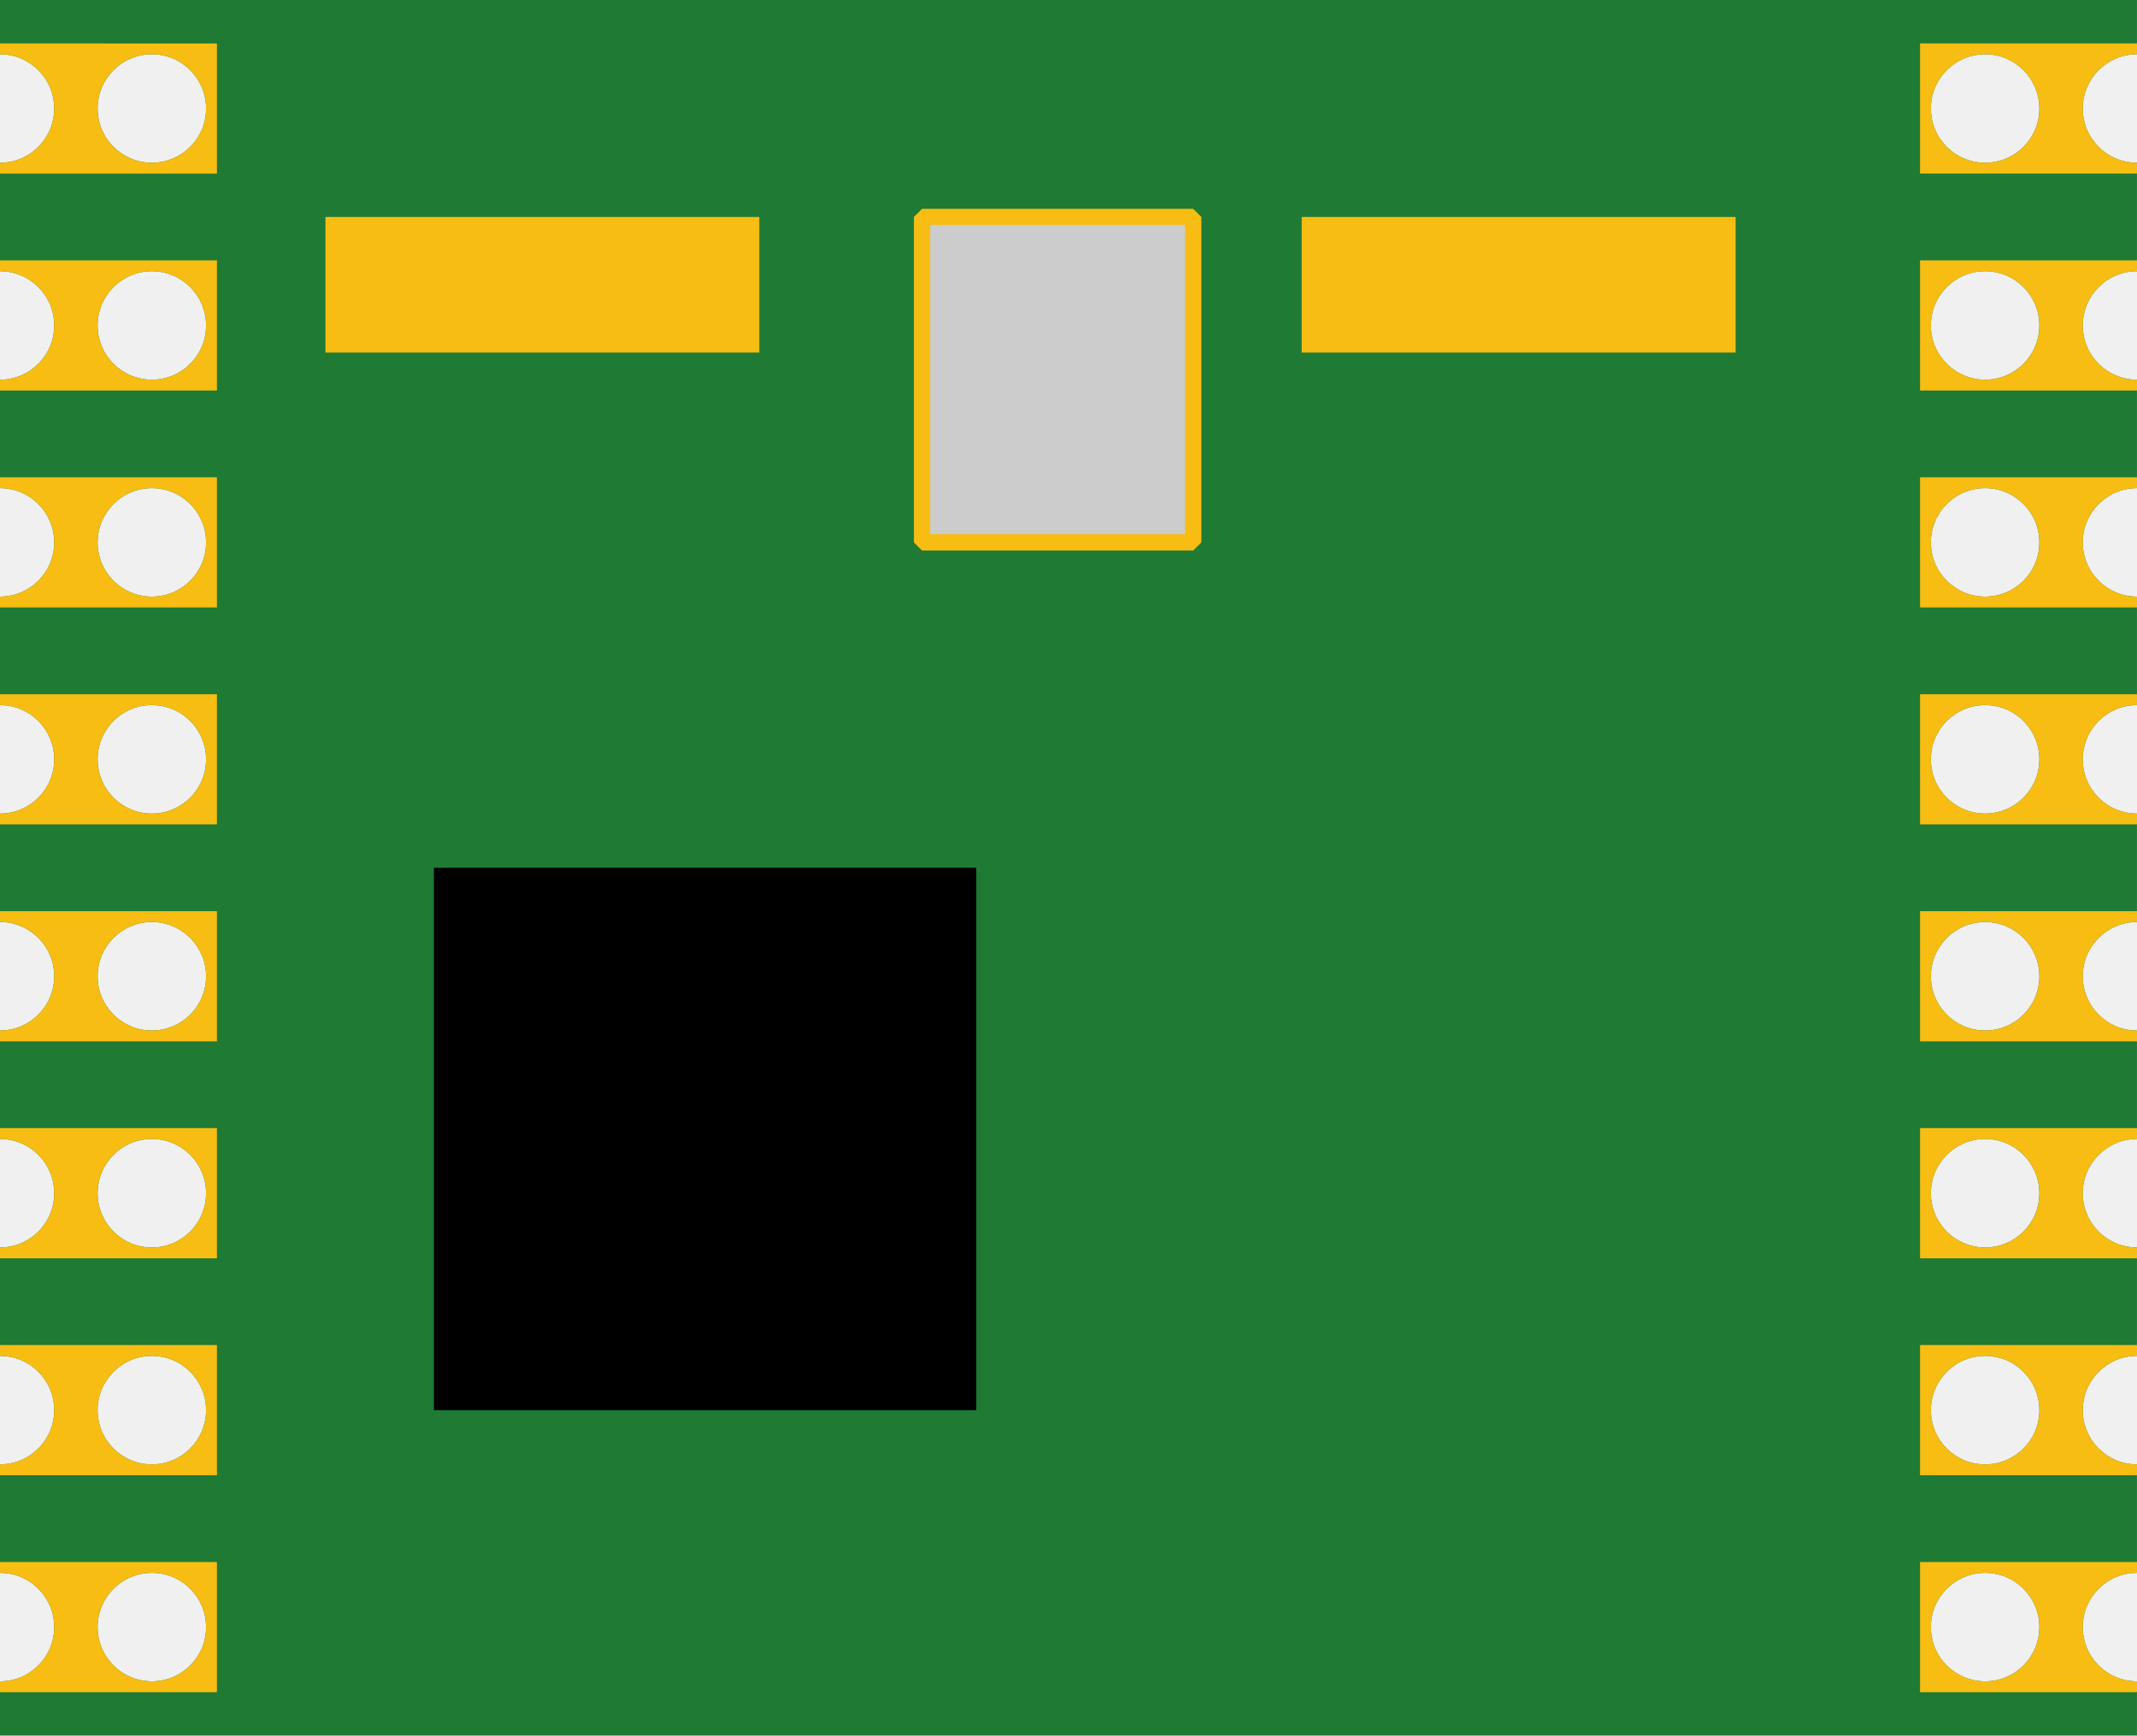
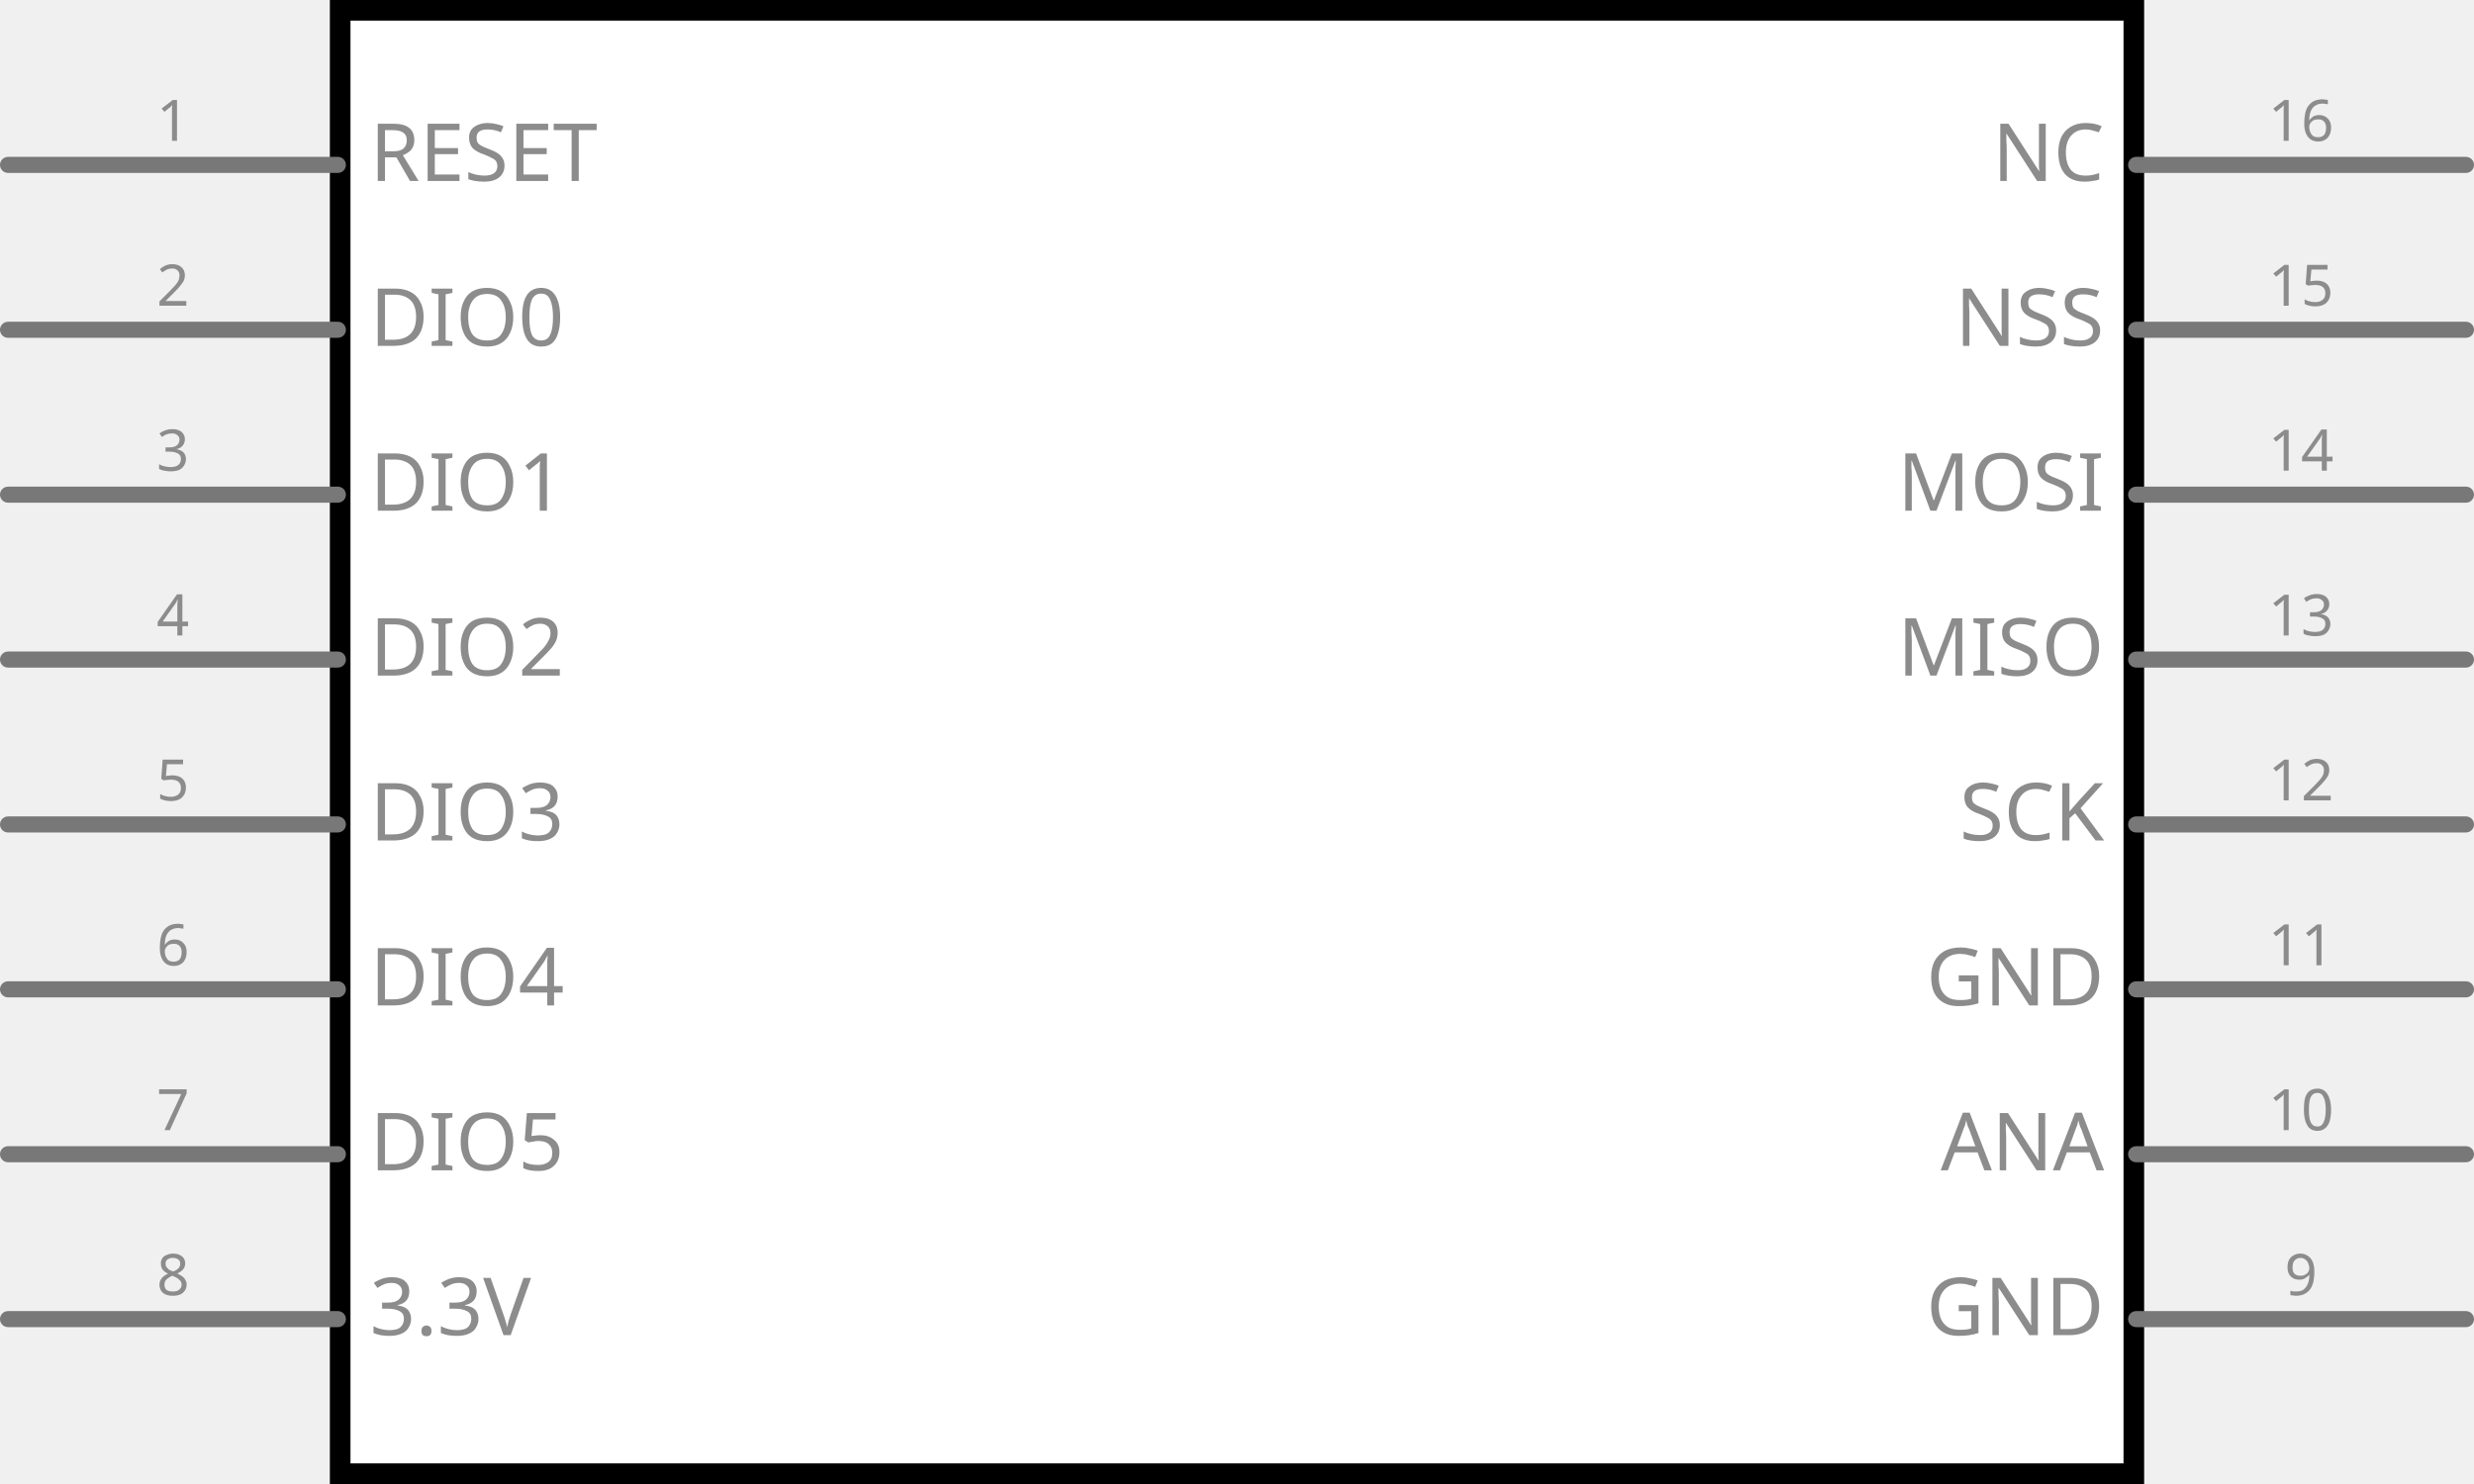
- <svg xmlns="http://www.w3.org/2000/svg" width="19.7mm" height="16mm" viewBox="0 0 19.7 16" version="1.1" id="svg8">
-   <defs id="defs2" />
-   <g id="layer1" transform="translate(-10.00021,-270.9998)">
-     <path style="fill:#1f7a34;fill-opacity:1;stroke-width:0.265" d="m 10,271 v 0.5 a 0.5,0.5 0 0 1 0.5,0.5 0.5,0.5 0 0 1 -0.5,0.5 v 1 a 0.5,0.5 0 0 1 0.5,0.5 0.5,0.5 0 0 1 -0.5,0.5 v 1 a 0.5,0.5 0 0 1 0.5,0.5 0.5,0.5 0 0 1 -0.5,0.5 v 1 a 0.5,0.5 0 0 1 0.5,0.5 0.5,0.5 0 0 1 -0.5,0.5 v 1 a 0.5,0.5 0 0 1 0.5,0.5 0.5,0.5 0 0 1 -0.5,0.5 v 1 a 0.5,0.5 0 0 1 0.5,0.5 0.5,0.5 0 0 1 -0.5,0.5 v 1 a 0.5,0.5 0 0 1 0.5,0.5 0.5,0.5 0 0 1 -0.5,0.5 v 1 a 0.5,0.5 0 0 1 0.5,0.5 0.5,0.5 0 0 1 -0.5,0.5 v 0.5 h 19.7 v -0.5 a 0.5,0.5 0 0 1 -0.5,-0.5 0.5,0.5 0 0 1 0.5,-0.5 v -1 a 0.5,0.5 0 0 1 -0.5,-0.5 0.5,0.5 0 0 1 0.5,-0.5 v -1 a 0.5,0.5 0 0 1 -0.5,-0.5 0.5,0.5 0 0 1 0.5,-0.5 v -1 a 0.5,0.5 0 0 1 -0.5,-0.5 0.5,0.5 0 0 1 0.5,-0.5 v -1 a 0.5,0.5 0 0 1 -0.5,-0.5 0.5,0.5 0 0 1 0.5,-0.5 v -1 a 0.5,0.5 0 0 1 -0.5,-0.5 0.5,0.5 0 0 1 0.5,-0.5 v -1 a 0.5,0.5 0 0 1 -0.5,-0.5 0.5,0.5 0 0 1 0.5,-0.5 v -1 a 0.5,0.5 0 0 1 -0.5,-0.5 0.5,0.5 0 0 1 0.5,-0.5 v -0.5 z m 1.4,0.5 a 0.5,0.5 0 0 1 0.5,0.5 0.5,0.5 0 0 1 -0.5,0.5 0.5,0.5 0 0 1 -0.5,-0.5 0.5,0.5 0 0 1 0.5,-0.5 z m 16.9,0 a 0.5,0.5 0 0 1 0.5,0.5 0.5,0.5 0 0 1 -0.5,0.5 0.5,0.5 0 0 1 -0.5,-0.5 0.5,0.5 0 0 1 0.5,-0.5 z m -16.9,2 a 0.5,0.5 0 0 1 0.5,0.5 0.5,0.5 0 0 1 -0.5,0.5 0.5,0.5 0 0 1 -0.5,-0.5 0.5,0.5 0 0 1 0.5,-0.5 z m 16.9,0 a 0.5,0.5 0 0 1 0.5,0.5 0.5,0.5 0 0 1 -0.5,0.5 0.5,0.5 0 0 1 -0.5,-0.5 0.5,0.5 0 0 1 0.5,-0.5 z m -16.9,2 a 0.5,0.5 0 0 1 0.5,0.5 0.5,0.5 0 0 1 -0.5,0.5 0.5,0.5 0 0 1 -0.5,-0.5 0.5,0.5 0 0 1 0.5,-0.5 z m 16.9,0 a 0.5,0.5 0 0 1 0.5,0.5 0.5,0.5 0 0 1 -0.5,0.5 0.5,0.5 0 0 1 -0.5,-0.5 0.5,0.5 0 0 1 0.5,-0.5 z m -16.9,2 a 0.5,0.5 0 0 1 0.5,0.5 0.5,0.5 0 0 1 -0.5,0.5 0.5,0.5 0 0 1 -0.5,-0.5 0.5,0.5 0 0 1 0.5,-0.5 z m 16.9,0 a 0.5,0.5 0 0 1 0.5,0.5 0.5,0.5 0 0 1 -0.5,0.5 0.5,0.5 0 0 1 -0.5,-0.5 0.5,0.5 0 0 1 0.5,-0.5 z m -16.9,2 a 0.5,0.5 0 0 1 0.5,0.5 0.5,0.5 0 0 1 -0.5,0.5 0.5,0.5 0 0 1 -0.5,-0.5 0.5,0.5 0 0 1 0.5,-0.5 z m 16.9,0 a 0.5,0.5 0 0 1 0.5,0.5 0.5,0.5 0 0 1 -0.5,0.5 0.5,0.5 0 0 1 -0.5,-0.5 0.5,0.5 0 0 1 0.5,-0.5 z m -16.9,2 a 0.5,0.5 0 0 1 0.5,0.5 0.5,0.5 0 0 1 -0.5,0.5 0.5,0.5 0 0 1 -0.5,-0.5 0.5,0.5 0 0 1 0.5,-0.5 z m 16.9,0 a 0.5,0.5 0 0 1 0.5,0.5 0.5,0.5 0 0 1 -0.5,0.5 0.5,0.5 0 0 1 -0.5,-0.5 0.5,0.5 0 0 1 0.5,-0.5 z m -16.9,2 a 0.5,0.5 0 0 1 0.5,0.5 0.5,0.5 0 0 1 -0.5,0.5 0.5,0.5 0 0 1 -0.5,-0.5 0.5,0.5 0 0 1 0.5,-0.5 z m 16.9,0 a 0.5,0.5 0 0 1 0.5,0.5 0.5,0.5 0 0 1 -0.5,0.5 0.5,0.5 0 0 1 -0.5,-0.5 0.5,0.5 0 0 1 0.5,-0.5 z m -16.9,2 a 0.5,0.5 0 0 1 0.5,0.5 0.5,0.5 0 0 1 -0.5,0.5 0.5,0.5 0 0 1 -0.5,-0.5 0.5,0.5 0 0 1 0.5,-0.5 z m 16.9,0 a 0.5,0.5 0 0 1 0.5,0.5 0.5,0.5 0 0 1 -0.5,0.5 0.5,0.5 0 0 1 -0.5,-0.5 0.5,0.5 0 0 1 0.5,-0.5 z" id="rect831" />
-     <g id="g1134" transform="matrix(1.000011,0,0,1,4.999946,-5)">
-       <path id="rect852-3-7-6" transform="matrix(0.2645833,0,0,0.2645833,0,247)" d="m 18.898,111.119 v 0.377 a 1.89,1.89 0 0 1 1.889,1.891 1.89,1.89 0 0 1 -1.889,1.889 v 0.379 h 7.559 v -4.535 z m 5.291,0.377 a 1.89,1.89 0 0 1 1.889,1.891 1.89,1.89 0 0 1 -1.889,1.889 1.89,1.89 0 0 1 -1.891,-1.889 1.89,1.89 0 0 1 1.891,-1.891 z" style="fill:#f7bd13;fill-opacity:1;stroke-width:1.095" />
-       <path id="rect852-3-7-6-2" d="m 5,278.4 v 0.1 a 0.5,0.5 0 0 1 0.5,0.5 0.5,0.5 0 0 1 -0.5,0.5 V 279.6 h 2 v -1.2 z m 1.4,0.1 A 0.5,0.5 0 0 1 6.9,279 0.5,0.5 0 0 1 6.4,279.5 0.5,0.5 0 0 1 5.9,279 0.5,0.5 0 0 1 6.4,278.5 Z" style="fill:#f7bd13;fill-opacity:1;stroke-width:0.29" />
-       <path id="rect852-3-7-6-0" d="m 5,280.4 v 0.1 a 0.5,0.5 0 0 1 0.5,0.5 0.5,0.5 0 0 1 -0.5,0.5 v 0.1 h 2 v -1.2 z m 1.4,0.1 a 0.5,0.5 0 0 1 0.5,0.5 0.5,0.5 0 0 1 -0.5,0.5 0.5,0.5 0 0 1 -0.5,-0.5 0.5,0.5 0 0 1 0.5,-0.5 z" style="fill:#f7bd13;fill-opacity:1;stroke-width:0.29" />
-       <path id="rect852-3-7-6-2-2" d="m 5,282.4 v 0.1 a 0.5,0.5 0 0 1 0.5,0.5 0.5,0.5 0 0 1 -0.5,0.5 V 283.6 h 2 v -1.2 z m 1.4,0.1 A 0.5,0.5 0 0 1 6.9,283 0.5,0.5 0 0 1 6.4,283.5 0.5,0.5 0 0 1 5.9,283 0.5,0.5 0 0 1 6.4,282.5 Z" style="fill:#f7bd13;fill-opacity:1;stroke-width:0.29" />
-       <path id="rect852-3-7-6-3" d="m 5,284.4 v 0.1 a 0.5,0.5 0 0 1 0.5,0.5 0.5,0.5 0 0 1 -0.5,0.5 v 0.1 h 2 v -1.2 z m 1.4,0.1 a 0.5,0.5 0 0 1 0.5,0.5 0.5,0.5 0 0 1 -0.5,0.5 0.5,0.5 0 0 1 -0.5,-0.5 0.5,0.5 0 0 1 0.5,-0.5 z" style="fill:#f7bd13;fill-opacity:1;stroke-width:0.29" />
-       <path id="rect852-3-7-6-2-7" d="m 5,286.4 v 0.1 a 0.5,0.5 0 0 1 0.5,0.5 0.5,0.5 0 0 1 -0.5,0.5 V 287.6 h 2 v -1.2 z m 1.4,0.1 A 0.5,0.5 0 0 1 6.9,287 0.5,0.5 0 0 1 6.4,287.5 0.5,0.5 0 0 1 5.9,287 0.5,0.5 0 0 1 6.4,286.5 Z" style="fill:#f7bd13;fill-opacity:1;stroke-width:0.29" />
-       <path id="rect852-3-7-6-0-5" d="m 5,288.4 v 0.1 a 0.5,0.5 0 0 1 0.5,0.5 0.5,0.5 0 0 1 -0.5,0.5 v 0.1 h 2 v -1.2 z m 1.4,0.1 a 0.5,0.5 0 0 1 0.5,0.5 0.5,0.5 0 0 1 -0.5,0.5 0.5,0.5 0 0 1 -0.5,-0.5 0.5,0.5 0 0 1 0.5,-0.5 z" style="fill:#f7bd13;fill-opacity:1;stroke-width:0.29" />
-       <path id="rect852-3-7-6-2-2-9" d="m 5,290.4 v 0.1 a 0.5,0.5 0 0 1 0.5,0.5 0.5,0.5 0 0 1 -0.5,0.5 V 291.6 h 2 v -1.2 z m 1.4,0.1 A 0.5,0.5 0 0 1 6.9,291 0.5,0.5 0 0 1 6.4,291.5 0.5,0.5 0 0 1 5.9,291 0.5,0.5 0 0 1 6.4,290.5 Z" style="fill:#f7bd13;fill-opacity:1;stroke-width:0.29" />
-       <path id="rect852-3-7-6-22" d="m 24.7,276.4 v 0.1 a 0.5,0.5 0 0 0 -0.5,0.5 0.5,0.5 0 0 0 0.5,0.5 v 0.1 h -2 v -1.2 z m -1.4,0.1 a 0.5,0.5 0 0 0 -0.5,0.5 0.5,0.5 0 0 0 0.5,0.5 0.5,0.5 0 0 0 0.5,-0.5 0.5,0.5 0 0 0 -0.5,-0.5 z" style="fill:#f7bd13;fill-opacity:1;stroke-width:0.29" />
-       <path id="rect852-3-7-6-2-8" d="m 24.7,278.4 v 0.1 A 0.5,0.5 0 0 0 24.2,279 0.5,0.5 0 0 0 24.7,279.5 V 279.6 h -2 v -1.2 z m -1.4,0.1 A 0.5,0.5 0 0 0 22.8,279 0.5,0.5 0 0 0 23.3,279.5 0.5,0.5 0 0 0 23.8,279 0.5,0.5 0 0 0 23.3,278.5 Z" style="fill:#f7bd13;fill-opacity:1;stroke-width:0.29" />
-       <path id="rect852-3-7-6-0-9" d="m 24.7,280.4 v 0.1 a 0.5,0.5 0 0 0 -0.5,0.5 0.5,0.5 0 0 0 0.5,0.5 v 0.1 h -2 v -1.2 z m -1.4,0.1 a 0.5,0.5 0 0 0 -0.5,0.5 0.5,0.5 0 0 0 0.5,0.5 0.5,0.5 0 0 0 0.5,-0.5 0.5,0.5 0 0 0 -0.5,-0.5 z" style="fill:#f7bd13;fill-opacity:1;stroke-width:0.29" />
-       <path id="rect852-3-7-6-2-2-7" d="m 24.7,282.4 v 0.1 A 0.5,0.5 0 0 0 24.2,283 0.5,0.5 0 0 0 24.7,283.5 V 283.6 h -2 v -1.2 z m -1.4,0.1 A 0.5,0.5 0 0 0 22.8,283 0.5,0.5 0 0 0 23.3,283.5 0.5,0.5 0 0 0 23.8,283 0.5,0.5 0 0 0 23.3,282.5 Z" style="fill:#f7bd13;fill-opacity:1;stroke-width:0.29" />
-       <path id="rect852-3-7-6-3-3" d="m 24.7,284.4 v 0.1 a 0.5,0.5 0 0 0 -0.5,0.5 0.5,0.5 0 0 0 0.5,0.5 v 0.1 h -2 v -1.2 z m -1.4,0.1 a 0.5,0.5 0 0 0 -0.5,0.5 0.5,0.5 0 0 0 0.5,0.5 0.5,0.5 0 0 0 0.5,-0.5 0.5,0.5 0 0 0 -0.5,-0.5 z" style="fill:#f7bd13;fill-opacity:1;stroke-width:0.29" />
-       <path id="rect852-3-7-6-2-7-6" d="m 24.7,286.4 v 0.1 A 0.5,0.5 0 0 0 24.2,287 0.5,0.5 0 0 0 24.7,287.5 V 287.6 h -2 v -1.2 z m -1.4,0.1 A 0.5,0.5 0 0 0 22.8,287 0.5,0.5 0 0 0 23.3,287.5 0.5,0.5 0 0 0 23.8,287 0.5,0.5 0 0 0 23.3,286.5 Z" style="fill:#f7bd13;fill-opacity:1;stroke-width:0.29" />
-       <path id="rect852-3-7-6-0-5-1" d="m 24.7,288.4 v 0.1 a 0.5,0.5 0 0 0 -0.5,0.5 0.5,0.5 0 0 0 0.5,0.5 v 0.1 h -2 v -1.2 z m -1.4,0.1 a 0.5,0.5 0 0 0 -0.5,0.5 0.5,0.5 0 0 0 0.5,0.5 0.5,0.5 0 0 0 0.5,-0.5 0.5,0.5 0 0 0 -0.5,-0.5 z" style="fill:#f7bd13;fill-opacity:1;stroke-width:0.29" />
-       <path id="rect852-3-7-6-2-2-9-2" d="m 24.7,290.4 v 0.1 A 0.5,0.5 0 0 0 24.2,291 0.5,0.5 0 0 0 24.7,291.5 V 291.6 h -2 v -1.2 z m -1.4,0.1 A 0.5,0.5 0 0 0 22.8,291 0.5,0.5 0 0 0 23.3,291.5 0.5,0.5 0 0 0 23.8,291 0.5,0.5 0 0 0 23.3,290.5 Z" style="fill:#f7bd13;fill-opacity:1;stroke-width:0.29" />
+ <svg xmlns="http://www.w3.org/2000/svg" version="1.2" width="1.5in" height="0.9in" viewBox="0 0 108 64.8" id="Layer_1">
+   <g id="schematic">
+     <rect width="78.3" height="63.9" stroke="#000000" x="14.85" y="0.45" stroke-width="0.9" fill="#FFFFFF" id="outline" />
+     <g id="pin-connectors">
+       <line x1="0.35" y1="7.2" x2="14.75" y2="7.2" id="pin1-connector" stroke="#787878" stroke-linecap="round" stroke-width="0.7" />
+       <line x1="0.35" y1="14.4" x2="14.75" y2="14.4" id="pin2-connector" stroke="#787878" stroke-linecap="round" stroke-width="0.7" />
+       <line x1="0.35" y1="21.6" x2="14.75" y2="21.6" id="pin3-connector" stroke="#787878" stroke-linecap="round" stroke-width="0.7" />
+       <line x1="0.35" y1="28.8" x2="14.75" y2="28.8" id="pin4-connector" stroke="#787878" stroke-linecap="round" stroke-width="0.7" />
+       <line x1="0.35" y1="36" x2="14.75" y2="36" id="pin5-connector" stroke="#787878" stroke-linecap="round" stroke-width="0.7" />
+       <line x1="0.35" y1="43.2" x2="14.75" y2="43.2" id="pin6-connector" stroke="#787878" stroke-linecap="round" stroke-width="0.7" />
+       <line x1="0.35" y1="50.4" x2="14.75" y2="50.4" id="pin7-connector" stroke="#787878" stroke-linecap="round" stroke-width="0.7" />
+       <line x1="0.35" y1="57.6" x2="14.75" y2="57.6" id="pin8-connector" stroke="#787878" stroke-linecap="round" stroke-width="0.7" />
+       <line x1="93.25" y1="57.6" x2="107.65" y2="57.6" id="pin9-connector" stroke="#787878" stroke-linecap="round" stroke-width="0.7" />
+       <line x1="93.25" y1="50.4" x2="107.65" y2="50.4" id="pin10-connector" stroke="#787878" stroke-linecap="round" stroke-width="0.7" />
+       <line x1="93.25" y1="43.2" x2="107.65" y2="43.2" id="pin11-connector" stroke="#787878" stroke-linecap="round" stroke-width="0.7" />
+       <line x1="93.25" y1="36" x2="107.65" y2="36" id="pin12-connector" stroke="#787878" stroke-linecap="round" stroke-width="0.7" />
+       <line x1="93.25" y1="28.8" x2="107.65" y2="28.8" id="pin13-connector" stroke="#787878" stroke-linecap="round" stroke-width="0.7" />
+       <line x1="93.25" y1="21.6" x2="107.65" y2="21.6" id="pin14-connector" stroke="#787878" stroke-linecap="round" stroke-width="0.7" />
+       <line x1="93.25" y1="14.4" x2="107.65" y2="14.4" id="pin15-connector" stroke="#787878" stroke-linecap="round" stroke-width="0.7" />
+       <line x1="93.25" y1="7.2" x2="107.65" y2="7.2" id="pin16-connector" stroke="#787878" stroke-linecap="round" stroke-width="0.7" />
    </g>
-     <rect style="fill:#000000;stroke:none;stroke-width:0.5;stroke-linecap:round;stroke-linejoin:miter;stroke-miterlimit:9.3;stroke-dasharray:none;stroke-opacity:1;paint-order:fill markers stroke" id="rect1359" width="5" height="5" x="14" y="279" />
-     <rect style="fill:#cccccc;stroke:#f7bd13;stroke-width:0.15;stroke-linejoin:bevel;stroke-miterlimit:4;stroke-dasharray:none;stroke-opacity:1" id="rect1361" width="2.5" height="3" x="18.5" y="273" />
-     <rect style="fill:#f7bd13;fill-opacity:1;stroke-width:0.265" id="rect1363" width="4" height="1.25" x="13" y="273" />
-     <rect style="fill:#f7bd13;fill-opacity:1;stroke-width:0.265" id="rect1363-5" width="4" height="1.25" x="22" y="273" />
+     <g id="pin-numbers">
+       <text font-size="2.5" text-anchor="middle" font-family="Droid Sans" x="7.55" y="6.15" fill="#8c8c8c" id="pin1-number">1</text>
+       <text font-size="2.5" text-anchor="middle" font-family="Droid Sans" x="7.55" y="13.35" fill="#8c8c8c" id="pin2-number">2</text>
+       <text font-size="2.5" text-anchor="middle" font-family="Droid Sans" x="7.55" y="20.55" fill="#8c8c8c" id="pin3-number">3</text>
+       <text font-size="2.5" text-anchor="middle" font-family="Droid Sans" x="7.55" y="27.75" fill="#8c8c8c" id="pin4-number">4</text>
+       <text font-size="2.5" text-anchor="middle" font-family="Droid Sans" x="7.55" y="34.95" fill="#8c8c8c" id="pin5-number">5</text>
+       <text font-size="2.5" text-anchor="middle" font-family="Droid Sans" x="7.55" y="42.15" fill="#8c8c8c" id="pin6-number">6</text>
+       <text font-size="2.5" text-anchor="middle" font-family="Droid Sans" x="7.55" y="49.35" fill="#8c8c8c" id="pin7-number">7</text>
+       <text font-size="2.5" text-anchor="middle" font-family="Droid Sans" x="7.55" y="56.55" fill="#8c8c8c" id="pin8-number">8</text>
+       <text font-size="2.5" text-anchor="middle" font-family="Droid Sans" x="100.45" y="56.55" fill="#8c8c8c" id="pin9-number">9</text>
+       <text font-size="2.5" text-anchor="middle" font-family="Droid Sans" x="100.45" y="49.35" fill="#8c8c8c" id="pin10-number">10</text>
+       <text font-size="2.5" text-anchor="middle" font-family="Droid Sans" x="100.45" y="42.15" fill="#8c8c8c" id="pin11-number">11</text>
+       <text font-size="2.5" text-anchor="middle" font-family="Droid Sans" x="100.45" y="34.95" fill="#8c8c8c" id="pin12-number">12</text>
+       <text font-size="2.5" text-anchor="middle" font-family="Droid Sans" x="100.45" y="27.75" fill="#8c8c8c" id="pin13-number">13</text>
+       <text font-size="2.5" text-anchor="middle" font-family="Droid Sans" x="100.45" y="20.55" fill="#8c8c8c" id="pin14-number">14</text>
+       <text font-size="2.5" text-anchor="middle" font-family="Droid Sans" x="100.45" y="13.35" fill="#8c8c8c" id="pin15-number">15</text>
+       <text font-size="2.5" text-anchor="middle" font-family="Droid Sans" x="100.45" y="6.15" fill="#8c8c8c" id="pin16-number">16</text>
+     </g>
+     <g id="pin-labels">
+       <text font-size="3.5" font-family="Droid Sans" x="16.15" y="7.9" fill="#8c8c8c" id="pin1-label">RESET</text>
+       <text font-size="3.5" font-family="Droid Sans" x="16.15" y="15.1" fill="#8c8c8c" id="pin2-label">DIO0</text>
+       <text font-size="3.5" font-family="Droid Sans" x="16.15" y="22.3" fill="#8c8c8c" id="pin3-label">DIO1</text>
+       <text font-size="3.5" font-family="Droid Sans" x="16.15" y="29.5" fill="#8c8c8c" id="pin4-label">DIO2</text>
+       <text font-size="3.5" font-family="Droid Sans" x="16.15" y="36.7" fill="#8c8c8c" id="pin5-label">DIO3</text>
+       <text font-size="3.5" font-family="Droid Sans" x="16.15" y="43.9" fill="#8c8c8c" id="pin6-label">DIO4</text>
+       <text font-size="3.5" font-family="Droid Sans" x="16.15" y="51.1" fill="#8c8c8c" id="pin7-label">DIO5</text>
+       <text font-size="3.5" font-family="Droid Sans" x="16.15" y="58.3" fill="#8c8c8c" id="pin8-label">3.3V</text>
+       <text font-size="3.5" text-anchor="end" font-family="Droid Sans" x="91.85" y="58.3" fill="#8c8c8c" id="pin9-label">GND</text>
+       <text font-size="3.5" text-anchor="end" font-family="Droid Sans" x="91.85" y="51.1" fill="#8c8c8c" id="pin10-label">ANA</text>
+       <text font-size="3.5" text-anchor="end" font-family="Droid Sans" x="91.85" y="43.9" fill="#8c8c8c" id="pin11-label">GND</text>
+       <text font-size="3.5" text-anchor="end" font-family="Droid Sans" x="91.85" y="36.7" fill="#8c8c8c" id="pin12-label">SCK</text>
+       <text font-size="3.5" text-anchor="end" font-family="Droid Sans" x="91.85" y="29.5" fill="#8c8c8c" id="pin13-label">MISO</text>
+       <text font-size="3.5" text-anchor="end" font-family="Droid Sans" x="91.85" y="22.3" fill="#8c8c8c" id="pin14-label">MOSI</text>
+       <text font-size="3.5" text-anchor="end" font-family="Droid Sans" x="91.85" y="15.1" fill="#8c8c8c" id="pin15-label">NSS</text>
+       <text font-size="3.5" text-anchor="end" font-family="Droid Sans" x="91.85" y="7.9" fill="#8c8c8c" id="pin16-label">NC</text>
+     </g>
  </g>
</svg>
